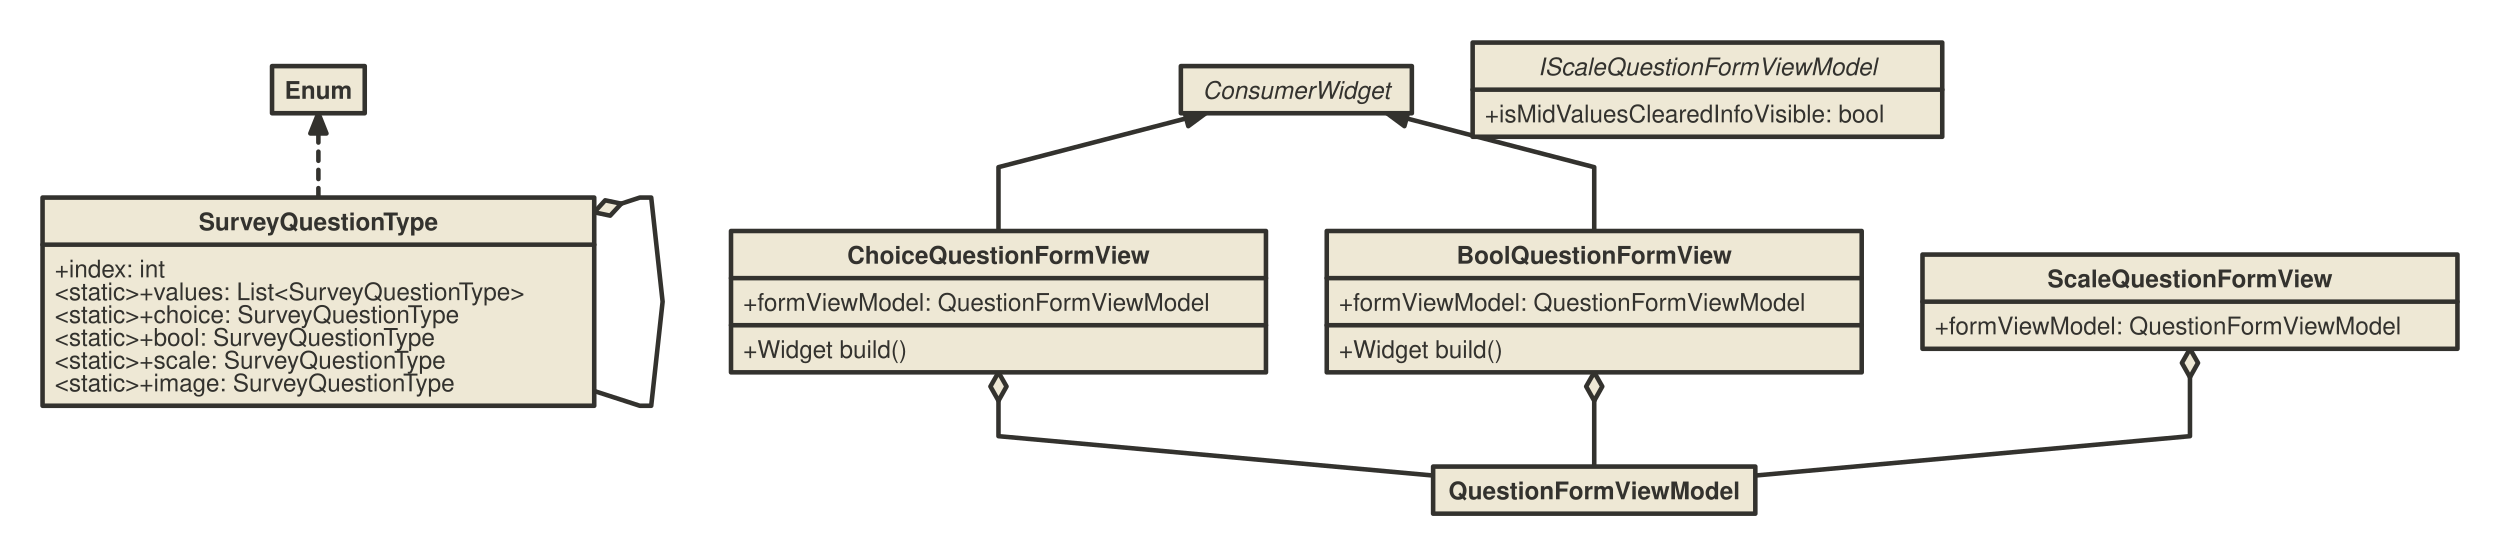
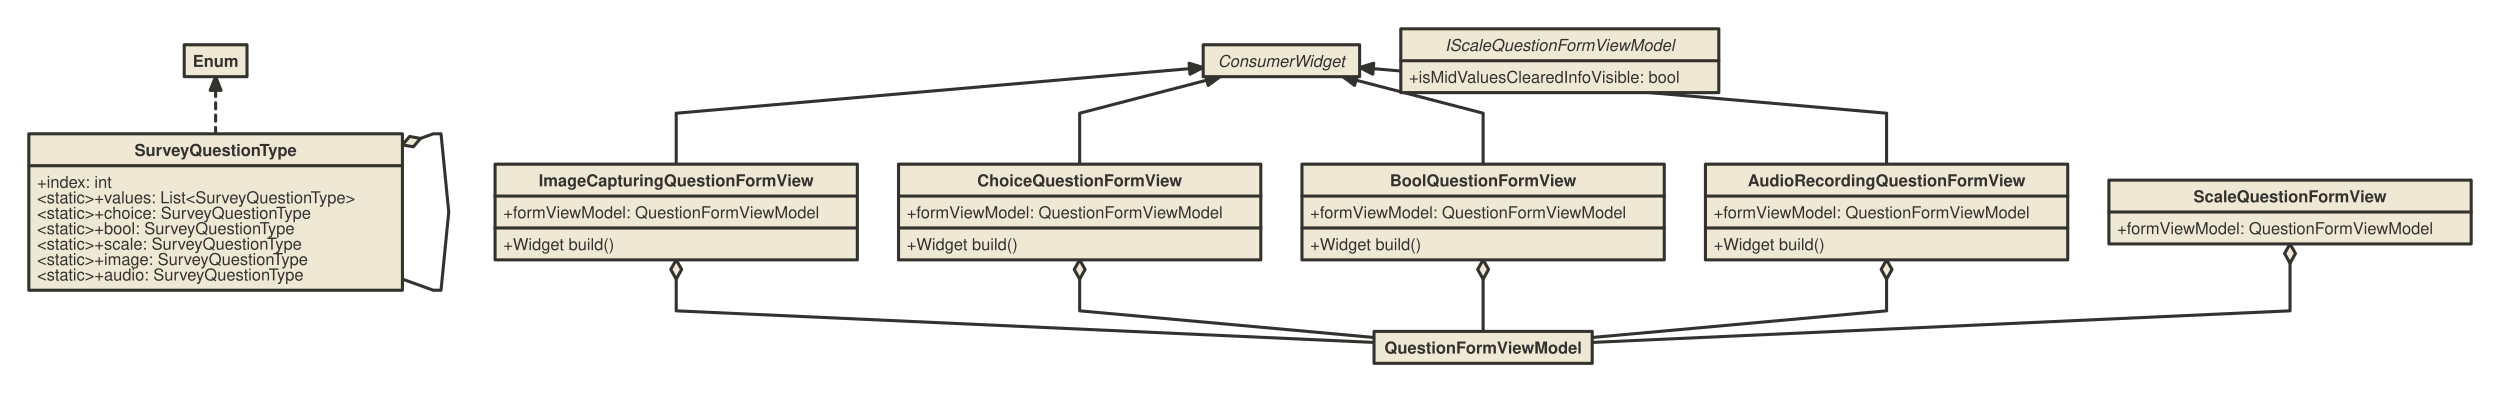
- <svg xmlns="http://www.w3.org/2000/svg" version="1.1" baseProfile="full" width="1645.0" height="366.0" viewbox="0 0 1645 366">
+ <svg xmlns="http://www.w3.org/2000/svg" version="1.1" baseProfile="full" width="2429.0" height="381.0" viewbox="0 0 2429 381">
  <g stroke-width="1.0" text-align="left" font="12pt Helvetica, Arial, sans-serif" font-size="12pt" font-family="Helvetica" font-weight="normal" font-style="normal">
    <g font-family="Helvetica" font-size="12pt" font-weight="bold" font-style="normal" stroke-width="3.0" stroke-linejoin="round" stroke-linecap="round" stroke="#33322E">
      <g stroke="transparent" fill="transparent">
-         <rect x="0.0" y="0.0" height="366.0" width="1645.0" stroke="none" />
+         <rect x="0.0" y="0.0" height="381.0" width="2429.0" stroke="none" />
      </g>
      <g transform="translate(8, 8)" fill="#33322E">
        <g transform="translate(20, 20)" fill="#33322E" font-family="Helvetica" font-size="12pt" font-weight="normal" font-style="normal">
-           <path d="M380.8 106.0 L393 102 L400.5 102 L400.5 102 L408 170.5 L408 170.5 L400.5 239 L400.5 239 L393 239 L393 239 L363 229.284 L363.0 229.3 " fill="none" />
-           <g fill="#eee8d5">
-             <path d="M370.2 103.8 L380.8 106.0 L373.5 113.9 L363.0 111.7 Z" />
+           <path d="M629.0 243.2 L629 274 L1307 304.7 L1307.0 304.7 " fill="none" />
+           <g fill="#eee8d5">
+             <path d="M634.3 233.8 L629.0 243.2 L623.7 233.8 L629.0 224.5 Z" />
+           </g>
+           <path d="M1127.7 38.7 L629 82 L629 131.5 L629.0 131.5 " fill="none" />
+           <path d="M1128.2 44.1 L1127.7 38.7 L1127.3 33.4 L1141.0 37.6 Z" />
+           <path d="M380.6 106.5 L393 102 L400.5 102 L400.5 102 L408 178 L408 178 L400.5 254 L400.5 254 L393 254 L393 254 L363 243.22 L363.0 243.2 " fill="none" />
+           <g fill="#eee8d5">
+             <path d="M370.0 104.6 L380.6 106.5 L373.6 114.6 L363.0 112.8 Z" />
          </g>
          <g stroke-dasharray="6 6">
            <path d="M181.5 59.8 L181.5 82 L181.5 102 L181.5 102.0 " fill="none" />
          </g>
          <path d="M186.8 59.8 L181.5 59.8 L176.2 59.8 L181.5 46.5 Z" />
-           <path d="M629.0 235.7 L629 259 L915 284.901 L915.0 284.9 " fill="none" />
-           <g fill="#eee8d5">
-             <path d="M634.3 226.3 L629.0 235.7 L623.7 226.3 L629.0 217.0 Z" />
-           </g>
-           <path d="M752.5 49.9 L629 82 L629 124 L629.0 124.0 " fill="none" />
-           <path d="M753.9 55.0 L752.5 49.9 L751.2 44.7 L765.4 46.5 Z" />
-           <path d="M1021.0 235.7 L1021 259 L1021 279 L1021.0 279.0 " fill="none" />
-           <g fill="#eee8d5">
-             <path d="M1026.3 226.3 L1021.0 235.7 L1015.7 226.3 L1021.0 217.0 Z" />
-           </g>
-           <path d="M897.5 49.9 L1021 82 L1021 124 L1021.0 124.0 " fill="none" />
-           <path d="M898.8 44.7 L897.5 49.9 L896.1 55.0 L884.6 46.5 Z" />
-           <path d="M1413.0 220.2 L1413 259 L1127 284.901 L1127.0 284.9 " fill="none" />
-           <g fill="#eee8d5">
-             <path d="M1418.3 210.8 L1413.0 220.2 L1407.7 210.8 L1413.0 201.5 Z" />
+           <path d="M1021.0 243.2 L1021 274 L1307 299.901 L1307.0 299.9 " fill="none" />
+           <g fill="#eee8d5">
+             <path d="M1026.3 233.8 L1021.0 243.2 L1015.7 233.8 L1021.0 224.5 Z" />
+           </g>
+           <path d="M1144.5 49.9 L1021 82 L1021 131.5 L1021.0 131.5 " fill="none" />
+           <path d="M1145.9 55.0 L1144.5 49.9 L1143.2 44.7 L1157.4 46.5 Z" />
+           <path d="M1413.0 243.2 L1413 274 L1413 294 L1413.0 294.0 " fill="none" />
+           <g fill="#eee8d5">
+             <path d="M1418.3 233.8 L1413.0 243.2 L1407.7 233.8 L1413.0 224.5 Z" />
+           </g>
+           <path d="M1289.5 49.9 L1413 82 L1413 131.5 L1413.0 131.5 " fill="none" />
+           <path d="M1290.8 44.7 L1289.5 49.9 L1288.1 55.0 L1276.6 46.5 Z" />
+           <path d="M1805.0 243.2 L1805 274 L1519 299.901 L1519.0 299.9 " fill="none" />
+           <g fill="#eee8d5">
+             <path d="M1810.3 233.8 L1805.0 243.2 L1799.7 233.8 L1805.0 224.5 Z" />
+           </g>
+           <path d="M1306.3 38.7 L1805 82 L1805 131.5 L1805.0 131.5 " fill="none" />
+           <path d="M1306.7 33.4 L1306.3 38.7 L1305.8 44.1 L1293.0 37.6 Z" />
+           <path d="M2197.0 227.7 L2197 274 L1519 304.7 L1519.0 304.7 " fill="none" />
+           <g fill="#eee8d5">
+             <path d="M2202.3 218.3 L2197.0 227.7 L2191.7 218.3 L2197.0 209.0 Z" />
+           </g>
+           <g data-name="ImageCapturingQuestionFormView">
+             <g fill="#eee8d5" stroke="#33322E" data-name="ImageCapturingQuestionFormView">
+               <rect x="453.0" y="131.5" height="93.0" width="352.0" data-name="ImageCapturingQuestionFormView" />
+               <path d="M453.0 162.5 L805.0 162.5" fill="none" data-name="ImageCapturingQuestionFormView" />
+               <path d="M453.0 193.5 L805.0 193.5" fill="none" data-name="ImageCapturingQuestionFormView" />
+             </g>
+             <g transform="translate(453, 131.5)" font-family="Helvetica" font-size="12pt" font-weight="bold" font-style="normal" data-name="ImageCapturingQuestionFormView">
+               <g transform="translate(8, 8)" fill="#33322E" text-align="center" data-name="ImageCapturingQuestionFormView">
+                 <text x="168.0" y="13.5" stroke="none" text-anchor="middle" data-name="ImageCapturingQuestionFormView">ImageCapturingQuestionFormView</text>
+               </g>
+             </g>
+             <g transform="translate(453, 162.5)" font-family="Helvetica" font-size="12pt" font-weight="normal" font-style="normal" data-name="ImageCapturingQuestionFormView">
+               <g transform="translate(8, 8)" fill="#33322E" text-align="left" data-name="ImageCapturingQuestionFormView">
+                 <text x="0.0" y="13.5" stroke="none" data-name="ImageCapturingQuestionFormView">+formViewModel: QuestionFormViewModel</text>
+               </g>
+             </g>
+             <g transform="translate(453, 193.5)" font-family="Helvetica" font-size="12pt" font-weight="normal" font-style="normal" data-name="ImageCapturingQuestionFormView">
+               <g transform="translate(8, 8)" fill="#33322E" text-align="left" data-name="ImageCapturingQuestionFormView">
+                 <text x="0.0" y="13.5" stroke="none" data-name="ImageCapturingQuestionFormView">+Widget build()</text>
+               </g>
+             </g>
+           </g>
+           <g data-name="QuestionFormViewModel">
+             <g fill="#eee8d5" stroke="#33322E" data-name="QuestionFormViewModel">
+               <rect x="1307.0" y="294.0" height="31.0" width="212.0" data-name="QuestionFormViewModel" />
+             </g>
+             <g transform="translate(1307, 294)" font-family="Helvetica" font-size="12pt" font-weight="bold" font-style="normal" data-name="QuestionFormViewModel">
+               <g transform="translate(8, 8)" fill="#33322E" text-align="center" data-name="QuestionFormViewModel">
+                 <text x="98.0" y="13.5" stroke="none" text-anchor="middle" data-name="QuestionFormViewModel">QuestionFormViewModel</text>
+               </g>
+             </g>
+           </g>
+           <g data-name="ConsumerWidget">
+             <g fill="#eee8d5" stroke="#33322E" data-name="ConsumerWidget">
+               <rect x="1141.0" y="15.5" height="31.0" width="152.0" data-name="ConsumerWidget" />
+             </g>
+             <g transform="translate(1141, 15.5)" font-family="Helvetica" font-size="12pt" font-weight="normal" font-style="italic" data-name="ConsumerWidget">
+               <g transform="translate(8, 8)" fill="#33322E" text-align="center" data-name="ConsumerWidget">
+                 <text x="68.0" y="13.5" stroke="none" text-anchor="middle" data-name="ConsumerWidget">ConsumerWidget</text>
+               </g>
+             </g>
          </g>
          <g data-name="SurveyQuestionType">
            <g fill="#eee8d5" stroke="#33322E" data-name="SurveyQuestionType">
-               <rect x="0.0" y="102.0" height="137.0" width="363.0" data-name="SurveyQuestionType" />
+               <rect x="0.0" y="102.0" height="152.0" width="363.0" data-name="SurveyQuestionType" />
              <path d="M0.0 133.0 L363.0 133.0" fill="none" data-name="SurveyQuestionType" />
            </g>
            <g transform="translate(0, 102)" font-family="Helvetica" font-size="12pt" font-weight="bold" font-style="normal" data-name="SurveyQuestionType">
              <g transform="translate(8, 8)" fill="#33322E" text-align="center" data-name="SurveyQuestionType">
                <text x="173.5" y="13.5" stroke="none" text-anchor="middle" data-name="SurveyQuestionType">SurveyQuestionType</text>
              </g>
            </g>
            <g transform="translate(0, 133)" font-family="Helvetica" font-size="12pt" font-weight="normal" font-style="normal" data-name="SurveyQuestionType">
              <g transform="translate(8, 8)" fill="#33322E" text-align="left" data-name="SurveyQuestionType">
                <text x="0.0" y="13.5" stroke="none" data-name="SurveyQuestionType">+index: int</text>
                <text x="0.0" y="28.5" stroke="none" data-name="SurveyQuestionType">&lt;static&gt;+values: List&lt;SurveyQuestionType&gt;</text>
                <text x="0.0" y="43.5" stroke="none" data-name="SurveyQuestionType">&lt;static&gt;+choice: SurveyQuestionType</text>
                <text x="0.0" y="58.5" stroke="none" data-name="SurveyQuestionType">&lt;static&gt;+bool: SurveyQuestionType</text>
                <text x="0.0" y="73.5" stroke="none" data-name="SurveyQuestionType">&lt;static&gt;+scale: SurveyQuestionType</text>
                <text x="0.0" y="88.5" stroke="none" data-name="SurveyQuestionType">&lt;static&gt;+image: SurveyQuestionType</text>
+                 <text x="0.0" y="103.5" stroke="none" data-name="SurveyQuestionType">&lt;static&gt;+audio: SurveyQuestionType</text>
              </g>
            </g>
          </g>
          <g data-name="Enum">
            <g fill="#eee8d5" stroke="#33322E" data-name="Enum">
              <rect x="151.0" y="15.5" height="31.0" width="61.0" data-name="Enum" />
            </g>
            <g transform="translate(151, 15.5)" font-family="Helvetica" font-size="12pt" font-weight="bold" font-style="normal" data-name="Enum">
              <g transform="translate(8, 8)" fill="#33322E" text-align="center" data-name="Enum">
                <text x="22.5" y="13.5" stroke="none" text-anchor="middle" data-name="Enum">Enum</text>
              </g>
            </g>
          </g>
          <g data-name="ChoiceQuestionFormView">
            <g fill="#eee8d5" stroke="#33322E" data-name="ChoiceQuestionFormView">
-               <rect x="453.0" y="124.0" height="93.0" width="352.0" data-name="ChoiceQuestionFormView" />
-               <path d="M453.0 155.0 L805.0 155.0" fill="none" data-name="ChoiceQuestionFormView" />
-               <path d="M453.0 186.0 L805.0 186.0" fill="none" data-name="ChoiceQuestionFormView" />
-             </g>
-             <g transform="translate(453, 124)" font-family="Helvetica" font-size="12pt" font-weight="bold" font-style="normal" data-name="ChoiceQuestionFormView">
+               <rect x="845.0" y="131.5" height="93.0" width="352.0" data-name="ChoiceQuestionFormView" />
+               <path d="M845.0 162.5 L1197.0 162.5" fill="none" data-name="ChoiceQuestionFormView" />
+               <path d="M845.0 193.5 L1197.0 193.5" fill="none" data-name="ChoiceQuestionFormView" />
+             </g>
+             <g transform="translate(845, 131.5)" font-family="Helvetica" font-size="12pt" font-weight="bold" font-style="normal" data-name="ChoiceQuestionFormView">
              <g transform="translate(8, 8)" fill="#33322E" text-align="center" data-name="ChoiceQuestionFormView">
                <text x="168.0" y="13.5" stroke="none" text-anchor="middle" data-name="ChoiceQuestionFormView">ChoiceQuestionFormView</text>
              </g>
            </g>
-             <g transform="translate(453, 155)" font-family="Helvetica" font-size="12pt" font-weight="normal" font-style="normal" data-name="ChoiceQuestionFormView">
+             <g transform="translate(845, 162.5)" font-family="Helvetica" font-size="12pt" font-weight="normal" font-style="normal" data-name="ChoiceQuestionFormView">
              <g transform="translate(8, 8)" fill="#33322E" text-align="left" data-name="ChoiceQuestionFormView">
                <text x="0.0" y="13.5" stroke="none" data-name="ChoiceQuestionFormView">+formViewModel: QuestionFormViewModel</text>
              </g>
            </g>
-             <g transform="translate(453, 186)" font-family="Helvetica" font-size="12pt" font-weight="normal" font-style="normal" data-name="ChoiceQuestionFormView">
+             <g transform="translate(845, 193.5)" font-family="Helvetica" font-size="12pt" font-weight="normal" font-style="normal" data-name="ChoiceQuestionFormView">
              <g transform="translate(8, 8)" fill="#33322E" text-align="left" data-name="ChoiceQuestionFormView">
                <text x="0.0" y="13.5" stroke="none" data-name="ChoiceQuestionFormView">+Widget build()</text>
              </g>
            </g>
          </g>
-           <g data-name="QuestionFormViewModel">
-             <g fill="#eee8d5" stroke="#33322E" data-name="QuestionFormViewModel">
-               <rect x="915.0" y="279.0" height="31.0" width="212.0" data-name="QuestionFormViewModel" />
-             </g>
-             <g transform="translate(915, 279)" font-family="Helvetica" font-size="12pt" font-weight="bold" font-style="normal" data-name="QuestionFormViewModel">
-               <g transform="translate(8, 8)" fill="#33322E" text-align="center" data-name="QuestionFormViewModel">
-                 <text x="98.0" y="13.5" stroke="none" text-anchor="middle" data-name="QuestionFormViewModel">QuestionFormViewModel</text>
-               </g>
-             </g>
-           </g>
-           <g data-name="ConsumerWidget">
-             <g fill="#eee8d5" stroke="#33322E" data-name="ConsumerWidget">
-               <rect x="749.0" y="15.5" height="31.0" width="152.0" data-name="ConsumerWidget" />
-             </g>
-             <g transform="translate(749, 15.5)" font-family="Helvetica" font-size="12pt" font-weight="normal" font-style="italic" data-name="ConsumerWidget">
-               <g transform="translate(8, 8)" fill="#33322E" text-align="center" data-name="ConsumerWidget">
-                 <text x="68.0" y="13.5" stroke="none" text-anchor="middle" data-name="ConsumerWidget">ConsumerWidget</text>
-               </g>
-             </g>
-           </g>
          <g data-name="BoolQuestionFormView">
            <g fill="#eee8d5" stroke="#33322E" data-name="BoolQuestionFormView">
-               <rect x="845.0" y="124.0" height="93.0" width="352.0" data-name="BoolQuestionFormView" />
-               <path d="M845.0 155.0 L1197.0 155.0" fill="none" data-name="BoolQuestionFormView" />
-               <path d="M845.0 186.0 L1197.0 186.0" fill="none" data-name="BoolQuestionFormView" />
-             </g>
-             <g transform="translate(845, 124)" font-family="Helvetica" font-size="12pt" font-weight="bold" font-style="normal" data-name="BoolQuestionFormView">
+               <rect x="1237.0" y="131.5" height="93.0" width="352.0" data-name="BoolQuestionFormView" />
+               <path d="M1237.0 162.5 L1589.0 162.5" fill="none" data-name="BoolQuestionFormView" />
+               <path d="M1237.0 193.5 L1589.0 193.5" fill="none" data-name="BoolQuestionFormView" />
+             </g>
+             <g transform="translate(1237, 131.5)" font-family="Helvetica" font-size="12pt" font-weight="bold" font-style="normal" data-name="BoolQuestionFormView">
              <g transform="translate(8, 8)" fill="#33322E" text-align="center" data-name="BoolQuestionFormView">
                <text x="168.0" y="13.5" stroke="none" text-anchor="middle" data-name="BoolQuestionFormView">BoolQuestionFormView</text>
              </g>
            </g>
-             <g transform="translate(845, 155)" font-family="Helvetica" font-size="12pt" font-weight="normal" font-style="normal" data-name="BoolQuestionFormView">
+             <g transform="translate(1237, 162.5)" font-family="Helvetica" font-size="12pt" font-weight="normal" font-style="normal" data-name="BoolQuestionFormView">
              <g transform="translate(8, 8)" fill="#33322E" text-align="left" data-name="BoolQuestionFormView">
                <text x="0.0" y="13.5" stroke="none" data-name="BoolQuestionFormView">+formViewModel: QuestionFormViewModel</text>
              </g>
            </g>
-             <g transform="translate(845, 186)" font-family="Helvetica" font-size="12pt" font-weight="normal" font-style="normal" data-name="BoolQuestionFormView">
+             <g transform="translate(1237, 193.5)" font-family="Helvetica" font-size="12pt" font-weight="normal" font-style="normal" data-name="BoolQuestionFormView">
              <g transform="translate(8, 8)" fill="#33322E" text-align="left" data-name="BoolQuestionFormView">
                <text x="0.0" y="13.5" stroke="none" data-name="BoolQuestionFormView">+Widget build()</text>
              </g>
            </g>
          </g>
+           <g data-name="AudioRecordingQuestionFormView">
+             <g fill="#eee8d5" stroke="#33322E" data-name="AudioRecordingQuestionFormView">
+               <rect x="1629.0" y="131.5" height="93.0" width="352.0" data-name="AudioRecordingQuestionFormView" />
+               <path d="M1629.0 162.5 L1981.0 162.5" fill="none" data-name="AudioRecordingQuestionFormView" />
+               <path d="M1629.0 193.5 L1981.0 193.5" fill="none" data-name="AudioRecordingQuestionFormView" />
+             </g>
+             <g transform="translate(1629, 131.5)" font-family="Helvetica" font-size="12pt" font-weight="bold" font-style="normal" data-name="AudioRecordingQuestionFormView">
+               <g transform="translate(8, 8)" fill="#33322E" text-align="center" data-name="AudioRecordingQuestionFormView">
+                 <text x="168.0" y="13.5" stroke="none" text-anchor="middle" data-name="AudioRecordingQuestionFormView">AudioRecordingQuestionFormView</text>
+               </g>
+             </g>
+             <g transform="translate(1629, 162.5)" font-family="Helvetica" font-size="12pt" font-weight="normal" font-style="normal" data-name="AudioRecordingQuestionFormView">
+               <g transform="translate(8, 8)" fill="#33322E" text-align="left" data-name="AudioRecordingQuestionFormView">
+                 <text x="0.0" y="13.5" stroke="none" data-name="AudioRecordingQuestionFormView">+formViewModel: QuestionFormViewModel</text>
+               </g>
+             </g>
+             <g transform="translate(1629, 193.5)" font-family="Helvetica" font-size="12pt" font-weight="normal" font-style="normal" data-name="AudioRecordingQuestionFormView">
+               <g transform="translate(8, 8)" fill="#33322E" text-align="left" data-name="AudioRecordingQuestionFormView">
+                 <text x="0.0" y="13.5" stroke="none" data-name="AudioRecordingQuestionFormView">+Widget build()</text>
+               </g>
+             </g>
+           </g>
          <g data-name="IScaleQuestionFormViewModel">
            <g fill="#eee8d5" stroke="#33322E" data-name="IScaleQuestionFormViewModel">
-               <rect x="941.0" y="0.0" height="62.0" width="309.0" data-name="IScaleQuestionFormViewModel" />
-               <path d="M941.0 31.0 L1250.0 31.0" fill="none" data-name="IScaleQuestionFormViewModel" />
-             </g>
-             <g transform="translate(941, 0)" font-family="Helvetica" font-size="12pt" font-weight="normal" font-style="italic" data-name="IScaleQuestionFormViewModel">
+               <rect x="1333.0" y="0.0" height="62.0" width="309.0" data-name="IScaleQuestionFormViewModel" />
+               <path d="M1333.0 31.0 L1642.0 31.0" fill="none" data-name="IScaleQuestionFormViewModel" />
+             </g>
+             <g transform="translate(1333, 0)" font-family="Helvetica" font-size="12pt" font-weight="normal" font-style="italic" data-name="IScaleQuestionFormViewModel">
              <g transform="translate(8, 8)" fill="#33322E" text-align="center" data-name="IScaleQuestionFormViewModel">
                <text x="146.5" y="13.5" stroke="none" text-anchor="middle" data-name="IScaleQuestionFormViewModel">IScaleQuestionFormViewModel</text>
              </g>
            </g>
-             <g transform="translate(941, 31)" font-family="Helvetica" font-size="12pt" font-weight="normal" font-style="normal" data-name="IScaleQuestionFormViewModel">
+             <g transform="translate(1333, 31)" font-family="Helvetica" font-size="12pt" font-weight="normal" font-style="normal" data-name="IScaleQuestionFormViewModel">
              <g transform="translate(8, 8)" fill="#33322E" text-align="left" data-name="IScaleQuestionFormViewModel">
                <text x="0.0" y="13.5" stroke="none" data-name="IScaleQuestionFormViewModel">+isMidValuesClearedInfoVisible: bool</text>
              </g>
            </g>
          </g>
          <g data-name="ScaleQuestionFormView">
            <g fill="#eee8d5" stroke="#33322E" data-name="ScaleQuestionFormView">
-               <rect x="1237.0" y="139.5" height="62.0" width="352.0" data-name="ScaleQuestionFormView" />
-               <path d="M1237.0 170.5 L1589.0 170.5" fill="none" data-name="ScaleQuestionFormView" />
-             </g>
-             <g transform="translate(1237, 139.5)" font-family="Helvetica" font-size="12pt" font-weight="bold" font-style="normal" data-name="ScaleQuestionFormView">
+               <rect x="2021.0" y="147.0" height="62.0" width="352.0" data-name="ScaleQuestionFormView" />
+               <path d="M2021.0 178.0 L2373.0 178.0" fill="none" data-name="ScaleQuestionFormView" />
+             </g>
+             <g transform="translate(2021, 147)" font-family="Helvetica" font-size="12pt" font-weight="bold" font-style="normal" data-name="ScaleQuestionFormView">
              <g transform="translate(8, 8)" fill="#33322E" text-align="center" data-name="ScaleQuestionFormView">
                <text x="168.0" y="13.5" stroke="none" text-anchor="middle" data-name="ScaleQuestionFormView">ScaleQuestionFormView</text>
              </g>
            </g>
-             <g transform="translate(1237, 170.5)" font-family="Helvetica" font-size="12pt" font-weight="normal" font-style="normal" data-name="ScaleQuestionFormView">
+             <g transform="translate(2021, 178)" font-family="Helvetica" font-size="12pt" font-weight="normal" font-style="normal" data-name="ScaleQuestionFormView">
              <g transform="translate(8, 8)" fill="#33322E" text-align="left" data-name="ScaleQuestionFormView">
                <text x="0.0" y="13.5" stroke="none" data-name="ScaleQuestionFormView">+formViewModel: QuestionFormViewModel</text>
              </g>
            </g>
          </g>
        </g>
      </g>
    </g>
  </g>
</svg>
